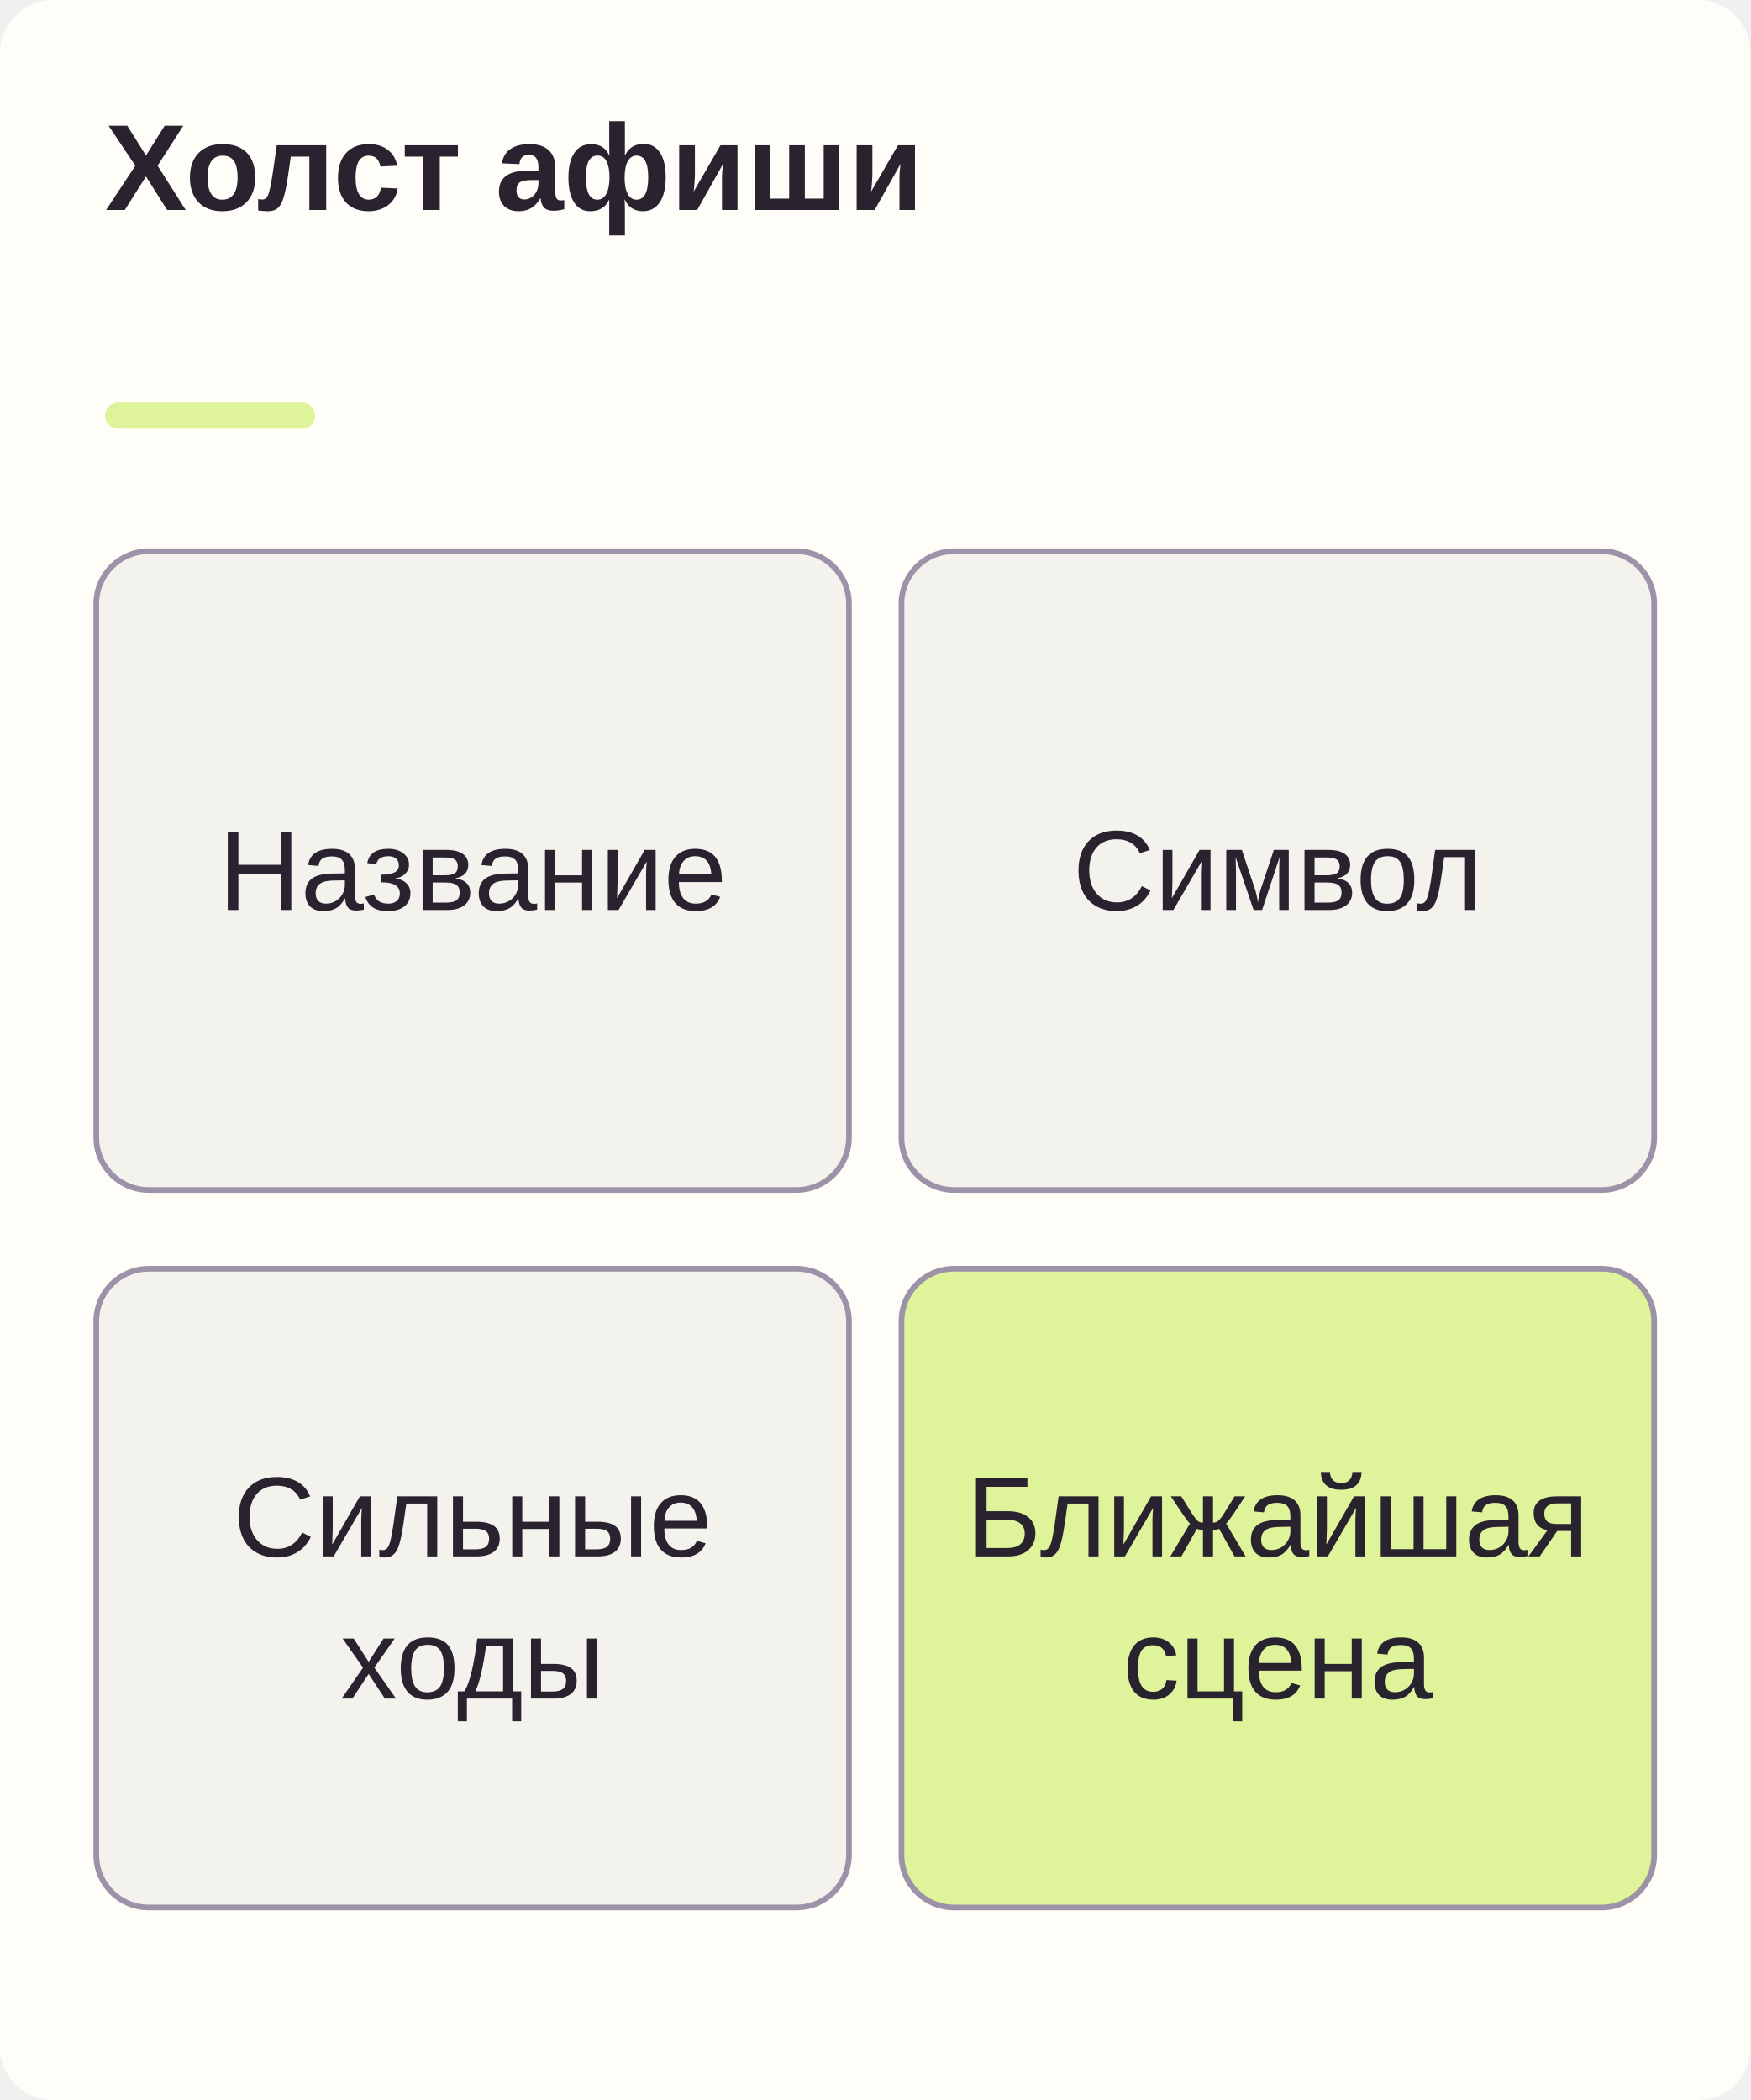
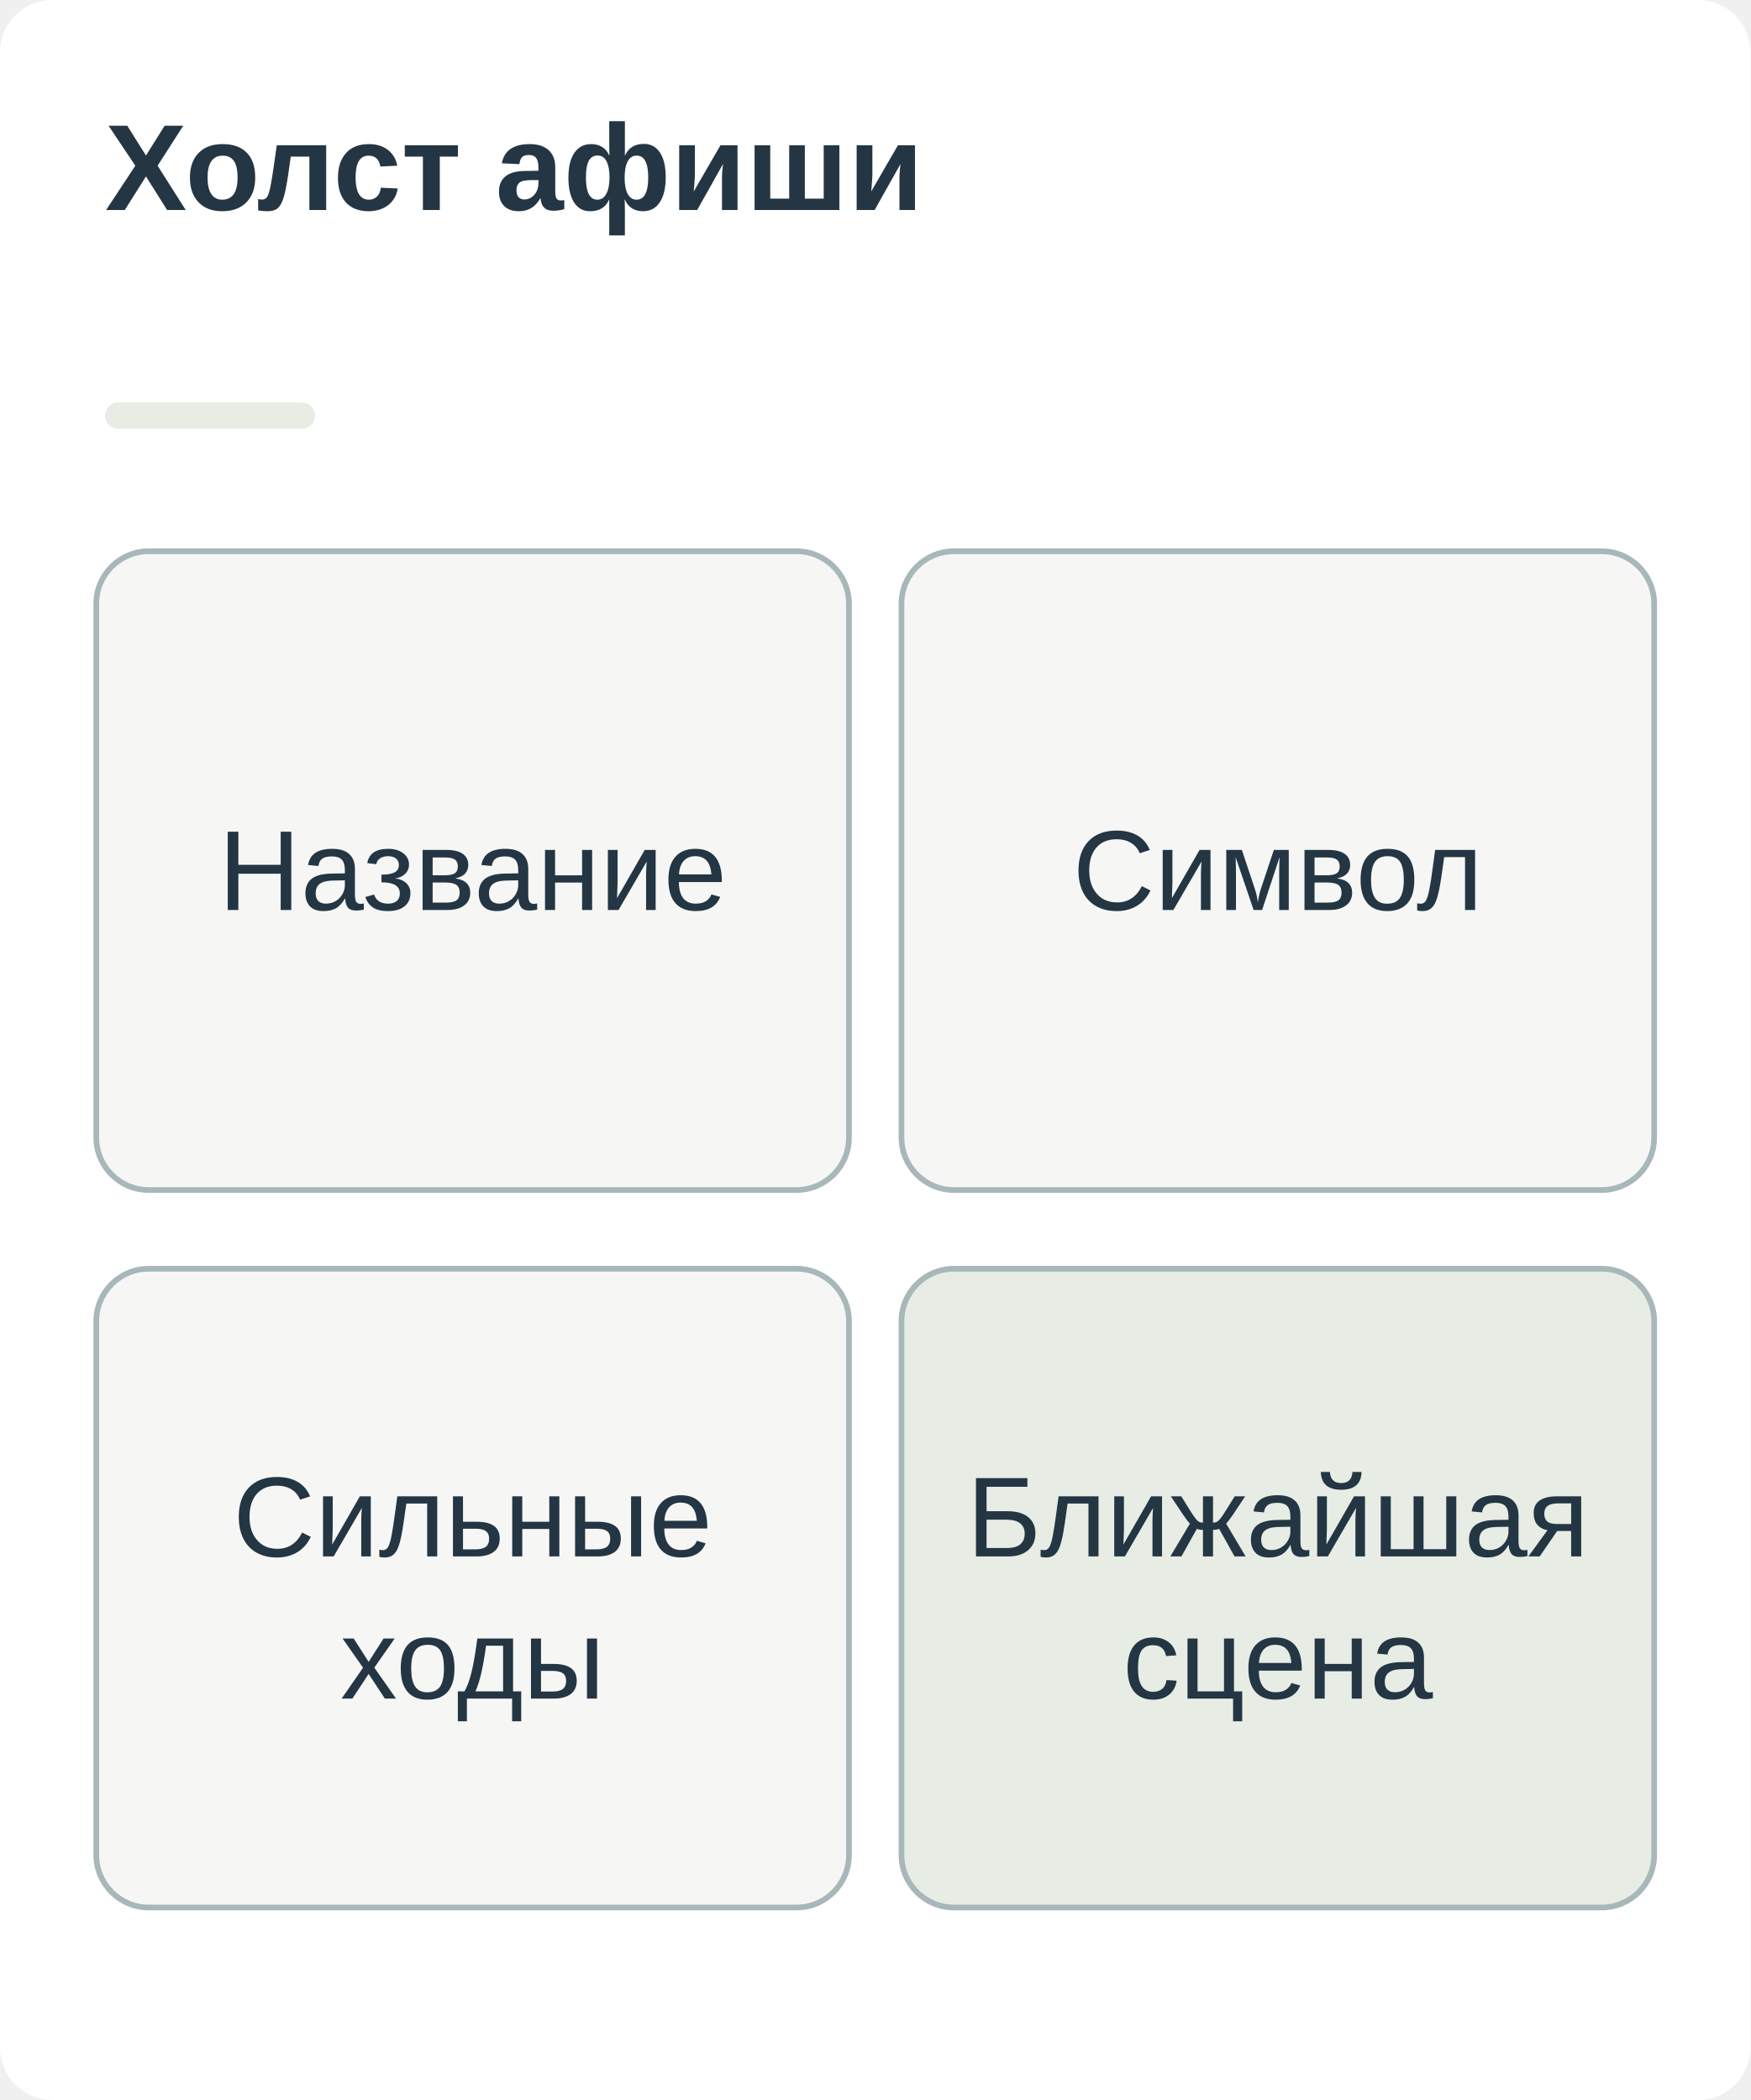
<svg xmlns="http://www.w3.org/2000/svg" viewBox="0 0 400 480" width="400" height="480" role="img" aria-labelledby="title desc">
  <defs>
    <marker id="arrow" markerWidth="8" markerHeight="8" refX="6" refY="4" orient="auto">
-       <path d="M1 1 L6 4 L1 7" fill="none" stroke="#51465f" stroke-width="1.5" />
+       <path d="M1 1 L6 4 L1 7" fill="none" stroke="#52656c" stroke-width="1.5" />
    </marker>
  </defs>
-   <rect width="400" height="480" rx="12" fill="#fffdf8" />
-   <rect x="24" y="92" width="48" height="6" rx="3" fill="#dff39a" />
-   <g font-family="Arial, sans-serif" fill="#28232f">
+   <rect width="400" height="480" rx="12" fill="#ffffff" />
+   <rect x="24" y="92" width="48" height="6" rx="3" fill="#e7ece5" />
+   <g font-family="Arial, sans-serif" fill="#243643">
    <text x="24" y="48" font-size="28" font-weight="700">Холст афиши</text>
-     <rect x="22" y="126" width="172" height="146" rx="12" fill="#f4f2ed" stroke="#9d93a8" stroke-width="1.3" />
+     <rect x="22" y="126" width="172" height="146" rx="12" fill="#f6f7f5" stroke="#a8b7b9" stroke-width="1.3" />
    <text x="108" y="208" text-anchor="middle" font-size="26">Название</text>
-     <rect x="206" y="126" width="172" height="146" rx="12" fill="#f4f2ed" stroke="#9d93a8" stroke-width="1.3" />
+     <rect x="206" y="126" width="172" height="146" rx="12" fill="#f6f7f5" stroke="#a8b7b9" stroke-width="1.3" />
    <text x="292" y="208" text-anchor="middle" font-size="26">Символ</text>
-     <rect x="22" y="290" width="172" height="146" rx="12" fill="#f4f2ed" stroke="#9d93a8" stroke-width="1.3" />
+     <rect x="22" y="290" width="172" height="146" rx="12" fill="#f6f7f5" stroke="#a8b7b9" stroke-width="1.3" />
    <text x="108" y="355.75" text-anchor="middle" font-size="26">Сильные</text>
    <text x="108" y="388.25" text-anchor="middle" font-size="26">ходы</text>
-     <rect x="206" y="290" width="172" height="146" rx="12" fill="#dff39a" stroke="#9d93a8" stroke-width="1.3" />
+     <rect x="206" y="290" width="172" height="146" rx="12" fill="#e7ece5" stroke="#a8b7b9" stroke-width="1.3" />
    <text x="292" y="355.75" text-anchor="middle" font-size="26">Ближайшая</text>
    <text x="292" y="388.25" text-anchor="middle" font-size="26">сцена</text>
  </g>
</svg>
